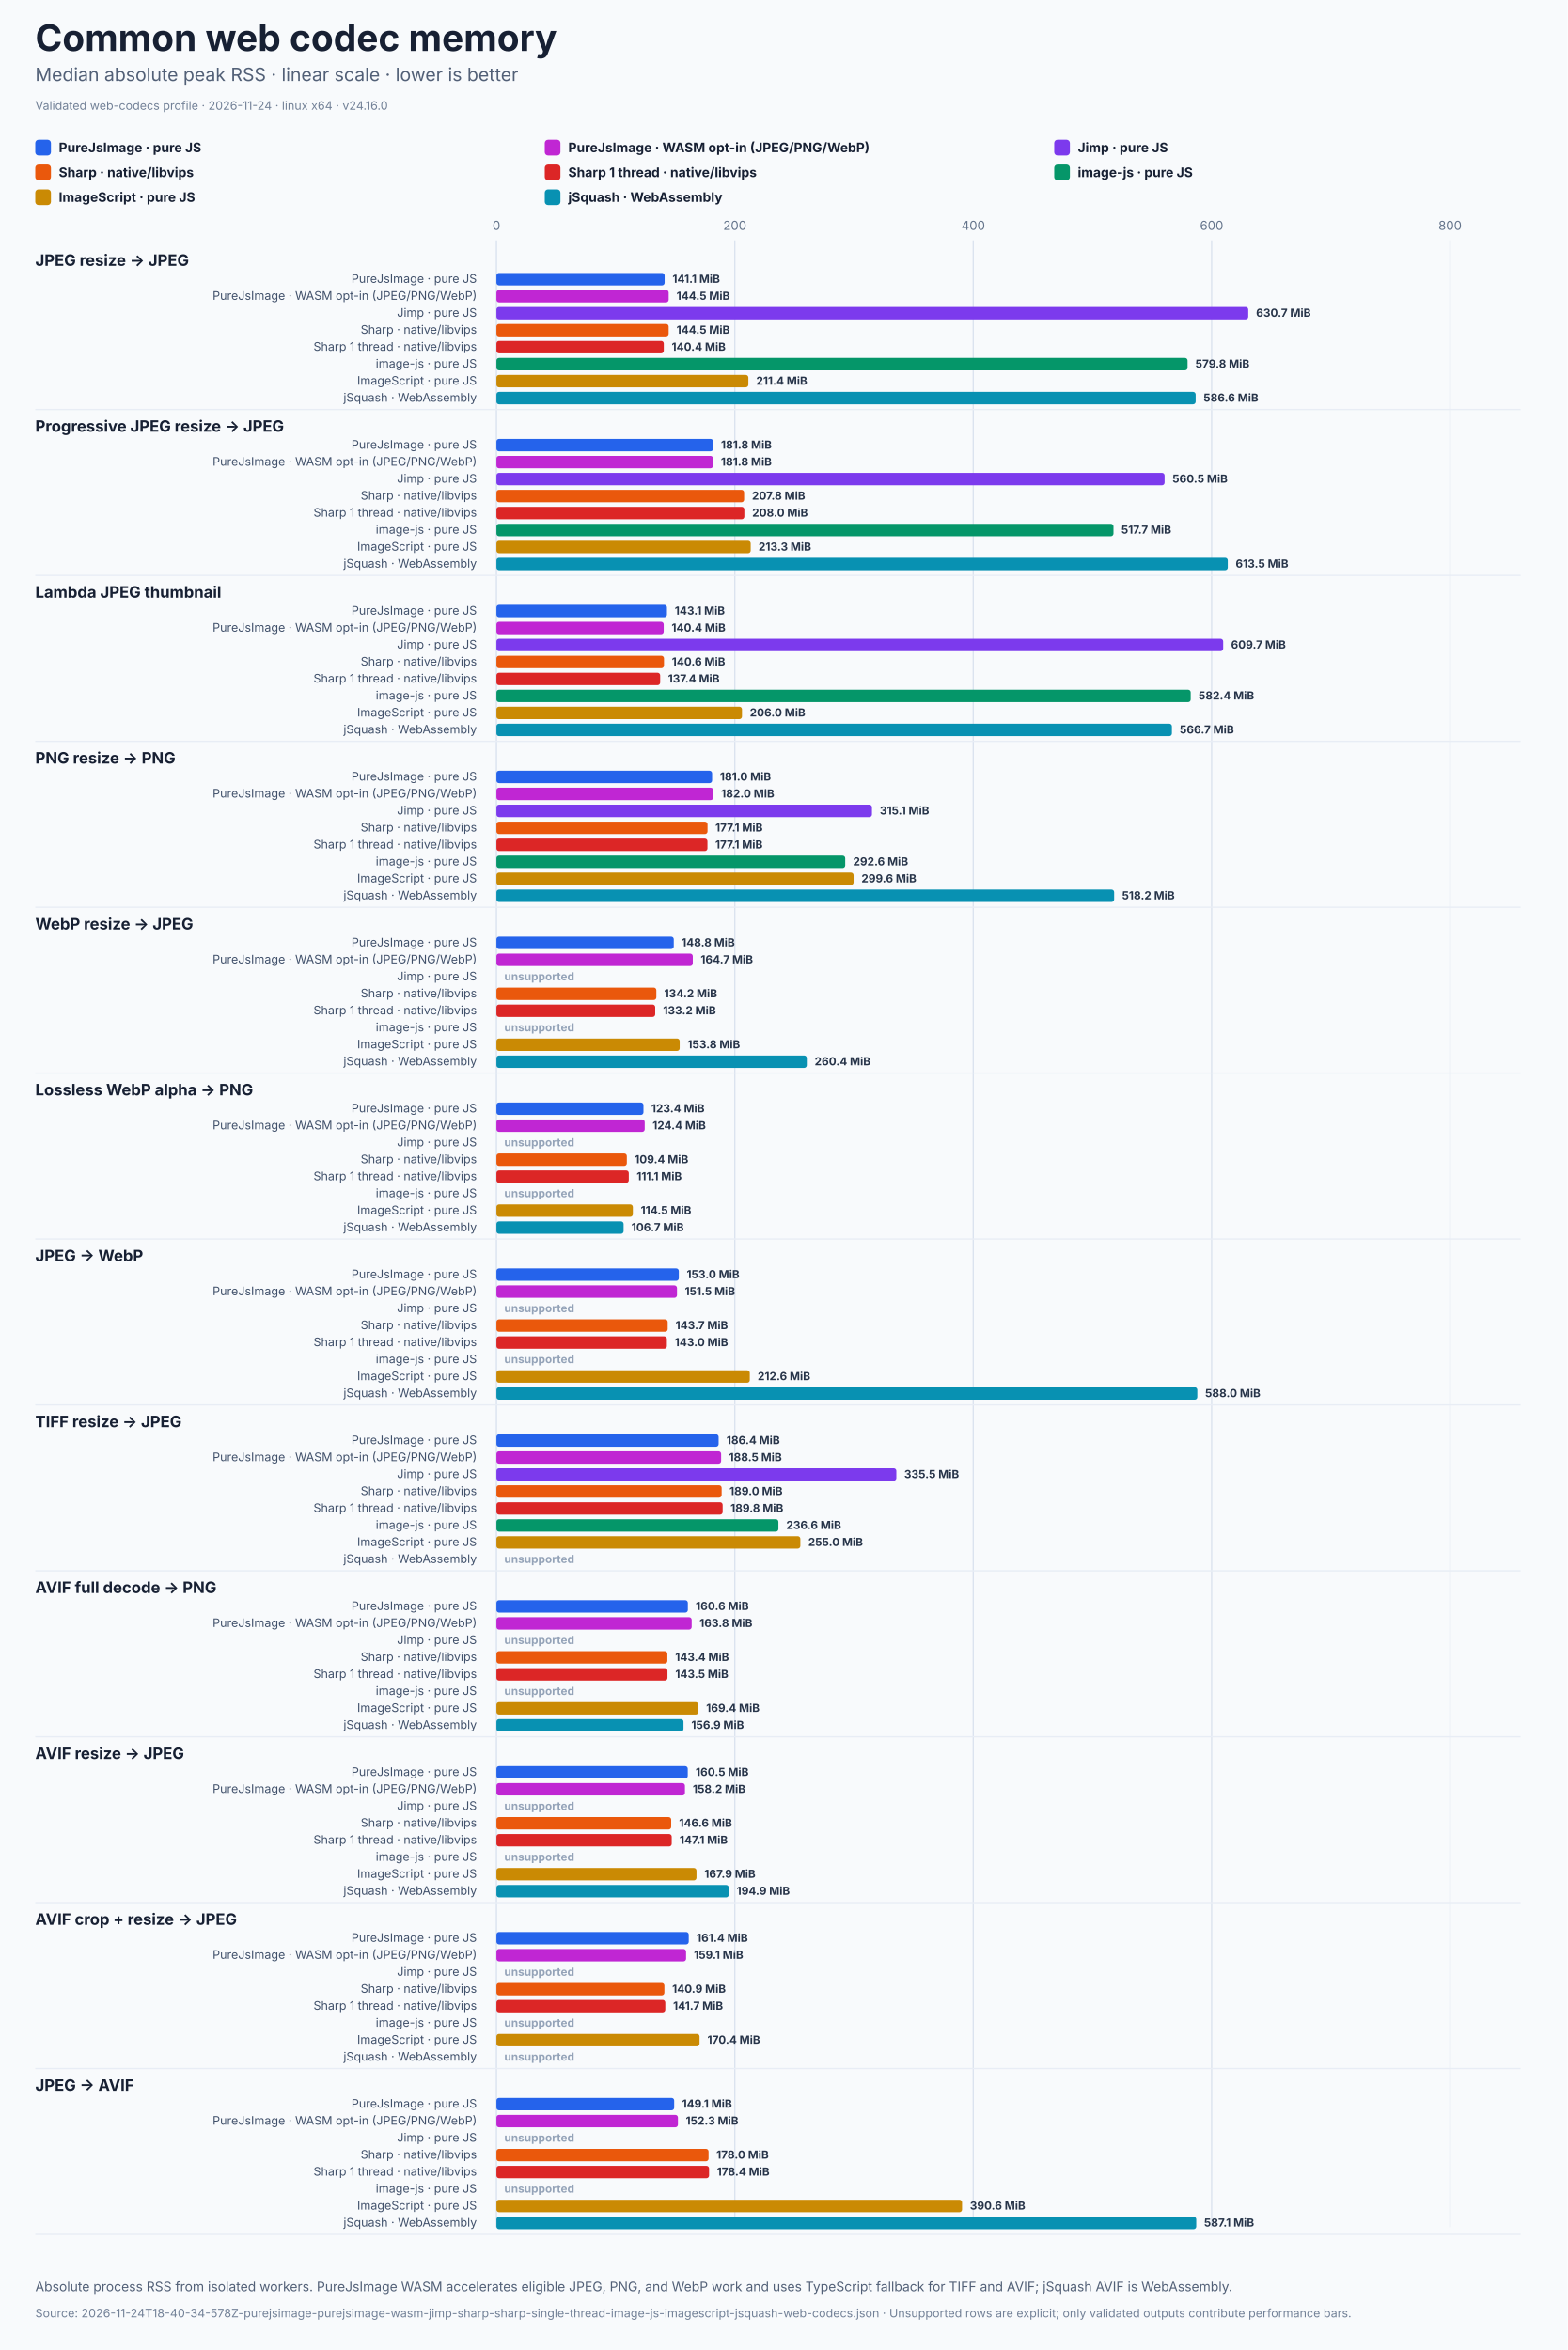
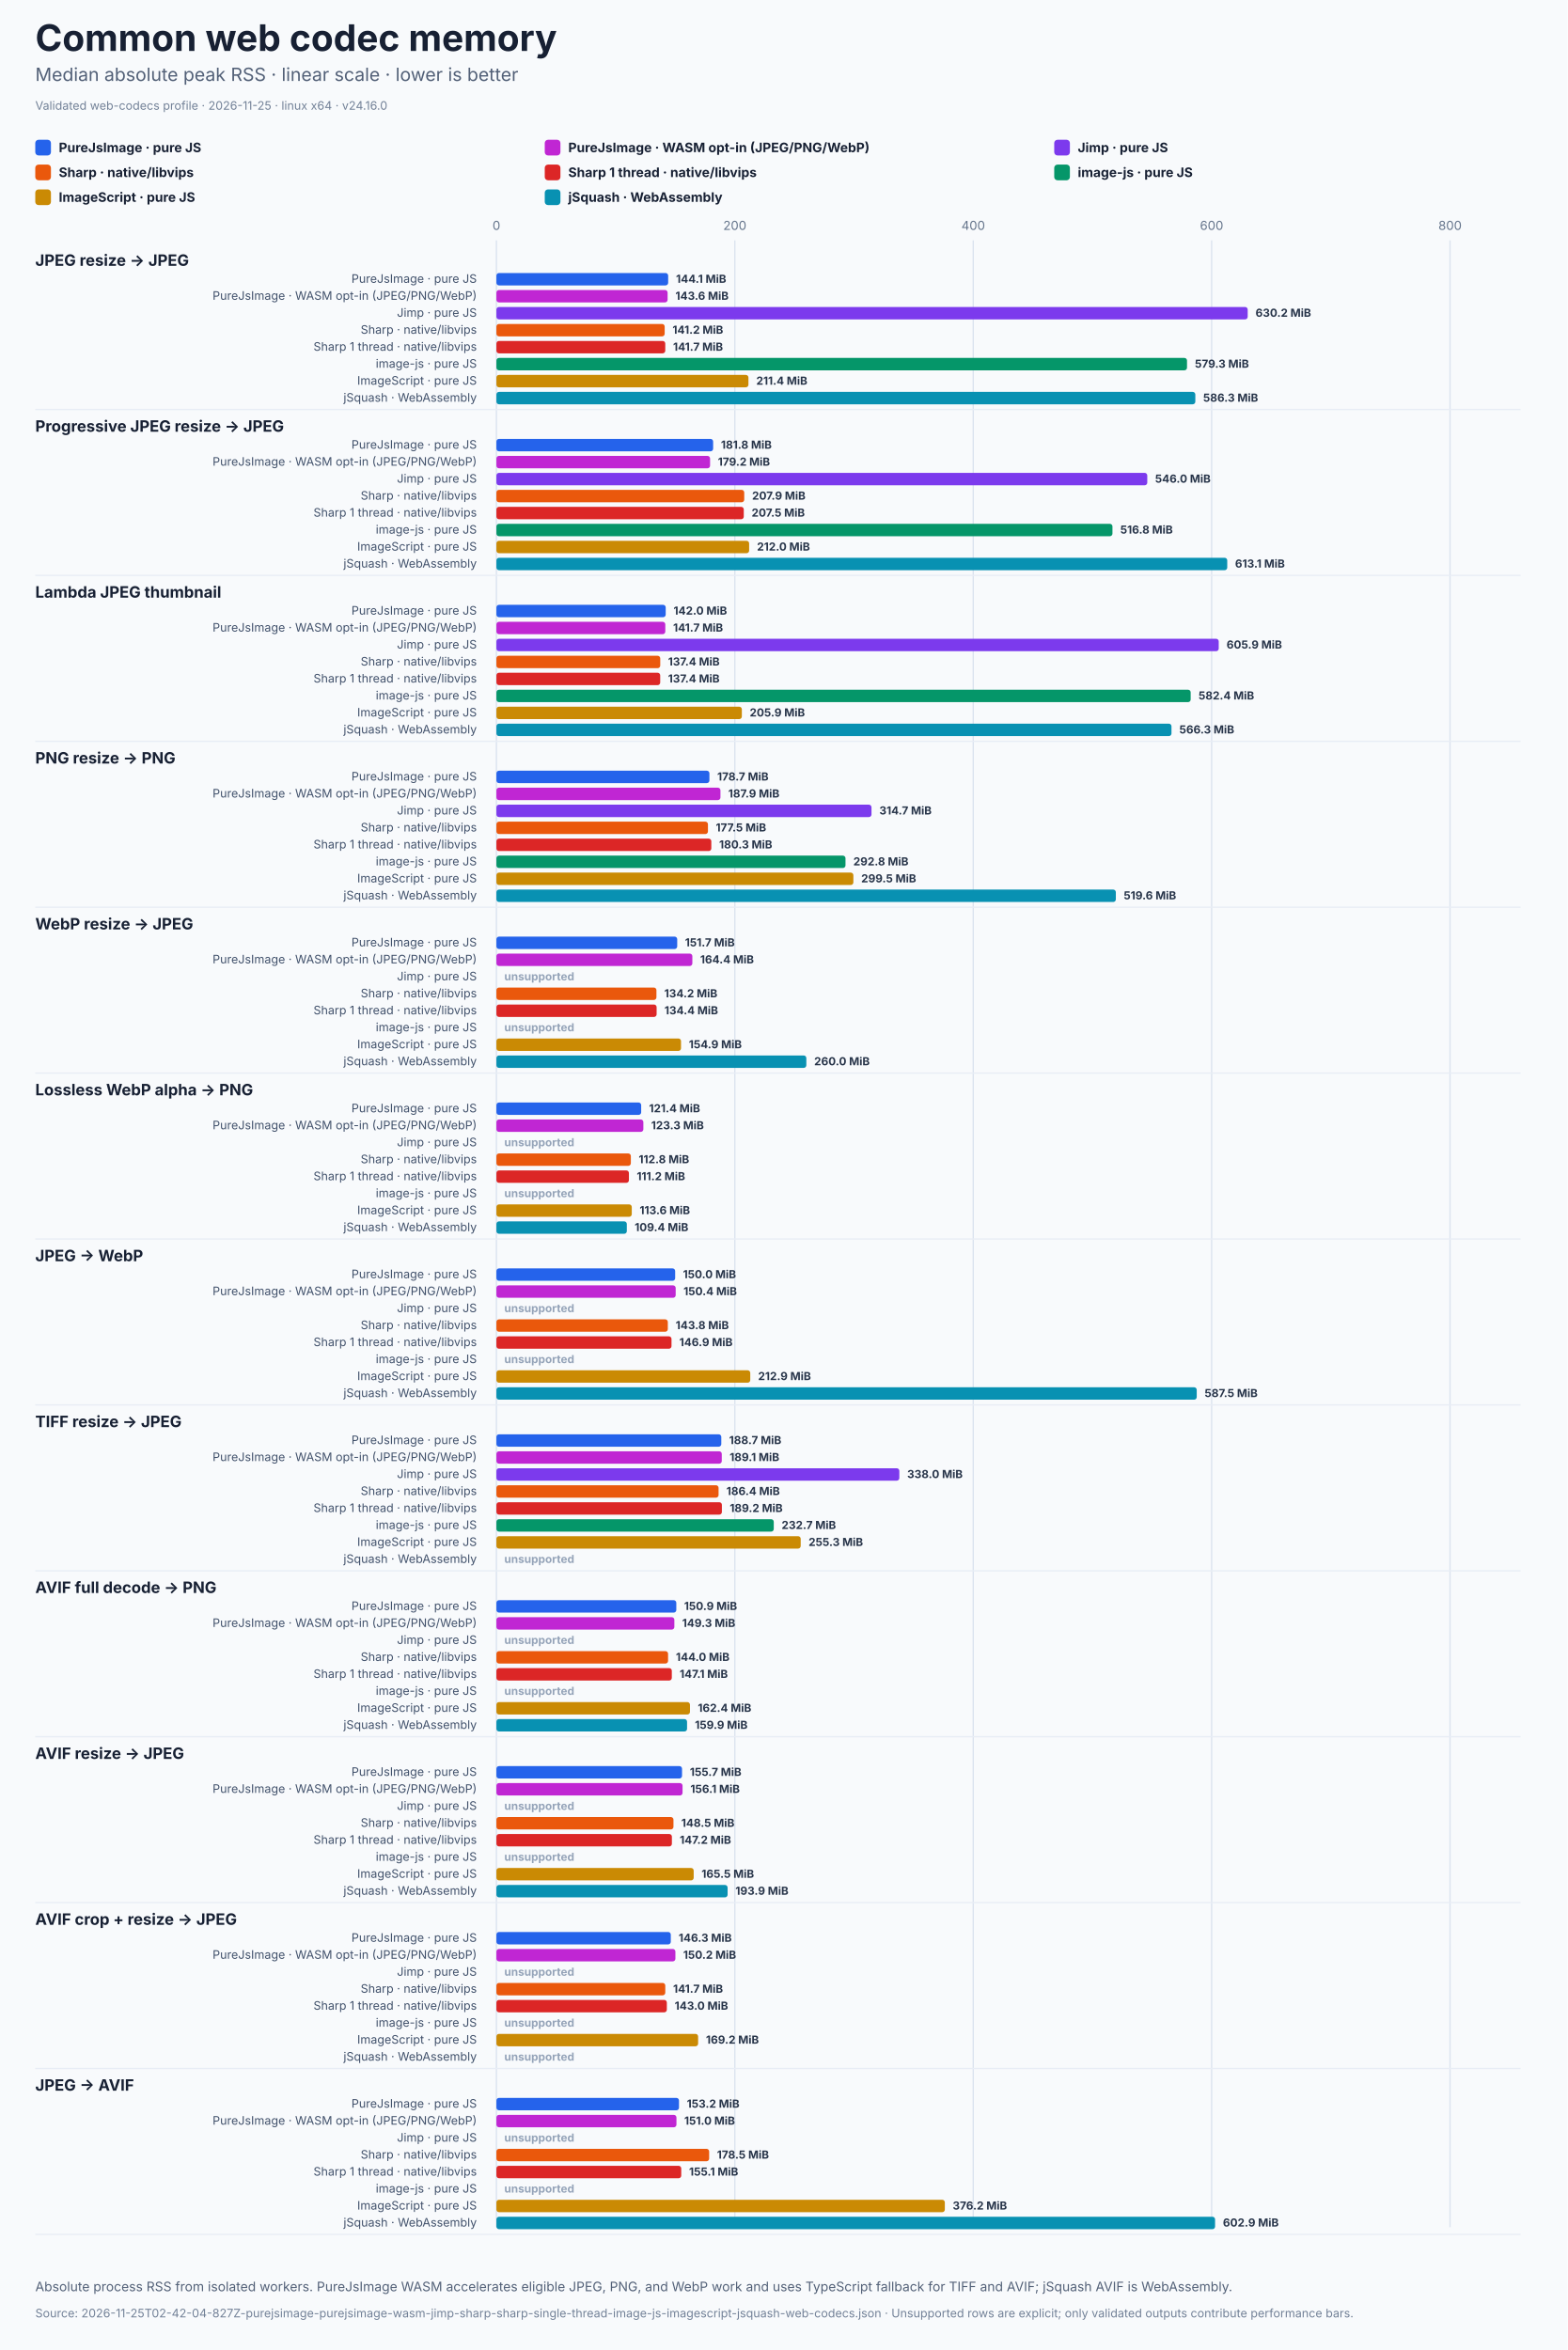
<svg xmlns="http://www.w3.org/2000/svg" width="2400" height="3598" viewBox="0 0 2400 3598" role="img" aria-labelledby="title subtitle">
  <rect width="2400" height="3598" fill="#f8fafc" />
  <style>
      text { font-family: Inter, Arial, sans-serif; fill: #172033; }
      .title { font-size: 56px; font-weight: 750; }
      .subtitle { font-size: 28px; fill: #526077; }
      .legend { font-size: 20px; font-weight: 650; }
      .tick { font-size: 19px; fill: #64748b; }
      .workflow { font-size: 24px; font-weight: 750; }
      .engine { font-size: 18px; fill: #40506a; }
      .value { font-size: 17px; font-weight: 700; fill: #273449; }
      .unsupported { font-size: 17px; font-weight: 700; fill: #94a3b8; }
      .footer { font-size: 20px; fill: #526077; }
      .source { font-size: 18px; fill: #718096; }
    </style>
  <text x="54" y="78" class="title" id="heading">Common web codec memory</text>
  <text x="54" y="124" class="subtitle" id="subtitle">Median absolute peak RSS · linear scale · lower is better</text>
-   <text x="54" y="168" class="source">Validated web-codecs profile · 2026-11-24 · linux x64 · v24.16.0</text>
+   <text x="54" y="168" class="source">Validated web-codecs profile · 2026-11-25 · linux x64 · v24.16.0</text>
  <rect x="54" y="214" width="24" height="24" rx="5" fill="#2563eb" />
  <text x="90" y="233" class="legend">PureJsImage · pure JS</text>
  <rect x="834" y="214" width="24" height="24" rx="5" fill="#c026d3" />
  <text x="870" y="233" class="legend">PureJsImage · WASM opt-in (JPEG/PNG/WebP)</text>
  <rect x="1614" y="214" width="24" height="24" rx="5" fill="#7c3aed" />
  <text x="1650" y="233" class="legend">Jimp · pure JS</text>
  <rect x="54" y="252" width="24" height="24" rx="5" fill="#ea580c" />
  <text x="90" y="271" class="legend">Sharp · native/libvips</text>
  <rect x="834" y="252" width="24" height="24" rx="5" fill="#dc2626" />
  <text x="870" y="271" class="legend">Sharp 1 thread · native/libvips</text>
  <rect x="1614" y="252" width="24" height="24" rx="5" fill="#059669" />
  <text x="1650" y="271" class="legend">image-js · pure JS</text>
  <rect x="54" y="290" width="24" height="24" rx="5" fill="#ca8a04" />
  <text x="90" y="309" class="legend">ImageScript · pure JS</text>
  <rect x="834" y="290" width="24" height="24" rx="5" fill="#0891b2" />
  <text x="870" y="309" class="legend">jSquash · WebAssembly</text>
  <line x1="760" y1="368" x2="760" y2="3410" stroke="#dbe3ef" stroke-width="2" />
  <text x="760" y="352" text-anchor="middle" class="tick">0</text>
  <line x1="1125" y1="368" x2="1125" y2="3410" stroke="#dbe3ef" stroke-width="2" />
  <text x="1125" y="352" text-anchor="middle" class="tick">200</text>
  <line x1="1490" y1="368" x2="1490" y2="3410" stroke="#dbe3ef" stroke-width="2" />
  <text x="1490" y="352" text-anchor="middle" class="tick">400</text>
  <line x1="1855" y1="368" x2="1855" y2="3410" stroke="#dbe3ef" stroke-width="2" />
  <text x="1855" y="352" text-anchor="middle" class="tick">600</text>
  <line x1="2220" y1="368" x2="2220" y2="3410" stroke="#dbe3ef" stroke-width="2" />
  <text x="2220" y="352" text-anchor="middle" class="tick">800</text>
  <text x="54" y="407" class="workflow">JPEG resize → JPEG</text>
  <line x1="54" y1="627" x2="2328" y2="627" stroke="#e8edf5" stroke-width="2" />
  <text x="730" y="433" text-anchor="end" class="engine">PureJsImage · pure JS</text>
-   <rect x="760" y="418" width="257.56" height="19" rx="4" fill="#2563eb" />
-   <text x="1029.56" y="433" class="value">141.1 MiB</text>
+   <rect x="760" y="418" width="262.957" height="19" rx="4" fill="#2563eb" />
+   <text x="1034.957" y="433" class="value">144.1 MiB</text>
  <text x="730" y="459" text-anchor="end" class="engine">PureJsImage · WASM opt-in (JPEG/PNG/WebP)</text>
-   <rect x="760" y="444" width="263.734" height="19" rx="4" fill="#c026d3" />
-   <text x="1035.734" y="459" class="value">144.5 MiB</text>
+   <rect x="760" y="444" width="262.094" height="19" rx="4" fill="#c026d3" />
+   <text x="1034.094" y="459" class="value">143.6 MiB</text>
  <text x="730" y="485" text-anchor="end" class="engine">Jimp · pure JS</text>
-   <rect x="760" y="470" width="1151.055" height="19" rx="4" fill="#7c3aed" />
-   <text x="1923.055" y="485" class="value">630.7 MiB</text>
+   <rect x="760" y="470" width="1150.199" height="19" rx="4" fill="#7c3aed" />
+   <text x="1922.199" y="485" class="value">630.2 MiB</text>
  <text x="730" y="511" text-anchor="end" class="engine">Sharp · native/libvips</text>
-   <rect x="760" y="496" width="263.713" height="19" rx="4" fill="#ea580c" />
-   <text x="1035.713" y="511" class="value">144.5 MiB</text>
+   <rect x="760" y="496" width="257.617" height="19" rx="4" fill="#ea580c" />
+   <text x="1029.617" y="511" class="value">141.2 MiB</text>
  <text x="730" y="537" text-anchor="end" class="engine">Sharp 1 thread · native/libvips</text>
-   <rect x="760" y="522" width="256.284" height="19" rx="4" fill="#dc2626" />
-   <text x="1028.284" y="537" class="value">140.4 MiB</text>
+   <rect x="760" y="522" width="258.516" height="19" rx="4" fill="#dc2626" />
+   <text x="1030.516" y="537" class="value">141.7 MiB</text>
  <text x="730" y="563" text-anchor="end" class="engine">image-js · pure JS</text>
-   <rect x="760" y="548" width="1058.129" height="19" rx="4" fill="#059669" />
-   <text x="1830.129" y="563" class="value">579.8 MiB</text>
+   <rect x="760" y="548" width="1057.302" height="19" rx="4" fill="#059669" />
+   <text x="1829.302" y="563" class="value">579.3 MiB</text>
  <text x="730" y="589" text-anchor="end" class="engine">ImageScript · pure JS</text>
-   <rect x="760" y="574" width="385.731" height="19" rx="4" fill="#ca8a04" />
-   <text x="1157.731" y="589" class="value">211.4 MiB</text>
+   <rect x="760" y="574" width="385.845" height="19" rx="4" fill="#ca8a04" />
+   <text x="1157.845" y="589" class="value">211.4 MiB</text>
  <text x="730" y="615" text-anchor="end" class="engine">jSquash · WebAssembly</text>
-   <rect x="760" y="600" width="1070.548" height="19" rx="4" fill="#0891b2" />
-   <text x="1842.548" y="615" class="value">586.6 MiB</text>
+   <rect x="760" y="600" width="1070.035" height="19" rx="4" fill="#0891b2" />
+   <text x="1842.035" y="615" class="value">586.3 MiB</text>
  <text x="54" y="661" class="workflow">Progressive JPEG resize → JPEG</text>
  <line x1="54" y1="881" x2="2328" y2="881" stroke="#e8edf5" stroke-width="2" />
  <text x="730" y="687" text-anchor="end" class="engine">PureJsImage · pure JS</text>
-   <rect x="760" y="672" width="331.858" height="19" rx="4" fill="#2563eb" />
-   <text x="1103.858" y="687" class="value">181.8 MiB</text>
+   <rect x="760" y="672" width="331.808" height="19" rx="4" fill="#2563eb" />
+   <text x="1103.808" y="687" class="value">181.8 MiB</text>
  <text x="730" y="713" text-anchor="end" class="engine">PureJsImage · WASM opt-in (JPEG/PNG/WebP)</text>
-   <rect x="760" y="698" width="331.751" height="19" rx="4" fill="#c026d3" />
-   <text x="1103.751" y="713" class="value">181.8 MiB</text>
+   <rect x="760" y="698" width="327.124" height="19" rx="4" fill="#c026d3" />
+   <text x="1099.124" y="713" class="value">179.2 MiB</text>
  <text x="730" y="739" text-anchor="end" class="engine">Jimp · pure JS</text>
-   <rect x="760" y="724" width="1022.984" height="19" rx="4" fill="#7c3aed" />
-   <text x="1794.984" y="739" class="value">560.5 MiB</text>
+   <rect x="760" y="724" width="996.464" height="19" rx="4" fill="#7c3aed" />
+   <text x="1768.464" y="739" class="value">546.0 MiB</text>
  <text x="730" y="765" text-anchor="end" class="engine">Sharp · native/libvips</text>
-   <rect x="760" y="750" width="379.258" height="19" rx="4" fill="#ea580c" />
-   <text x="1151.258" y="765" class="value">207.8 MiB</text>
+   <rect x="760" y="750" width="379.408" height="19" rx="4" fill="#ea580c" />
+   <text x="1151.408" y="765" class="value">207.9 MiB</text>
  <text x="730" y="791" text-anchor="end" class="engine">Sharp 1 thread · native/libvips</text>
-   <rect x="760" y="776" width="379.6" height="19" rx="4" fill="#dc2626" />
-   <text x="1151.6" y="791" class="value">208.0 MiB</text>
+   <rect x="760" y="776" width="378.723" height="19" rx="4" fill="#dc2626" />
+   <text x="1150.723" y="791" class="value">207.5 MiB</text>
  <text x="730" y="817" text-anchor="end" class="engine">image-js · pure JS</text>
-   <rect x="760" y="802" width="944.73" height="19" rx="4" fill="#059669" />
-   <text x="1716.73" y="817" class="value">517.7 MiB</text>
+   <rect x="760" y="802" width="943.154" height="19" rx="4" fill="#059669" />
+   <text x="1715.154" y="817" class="value">516.8 MiB</text>
  <text x="730" y="843" text-anchor="end" class="engine">ImageScript · pure JS</text>
-   <rect x="760" y="828" width="389.31" height="19" rx="4" fill="#ca8a04" />
-   <text x="1161.31" y="843" class="value">213.3 MiB</text>
+   <rect x="760" y="828" width="386.936" height="19" rx="4" fill="#ca8a04" />
+   <text x="1158.936" y="843" class="value">212.0 MiB</text>
  <text x="730" y="869" text-anchor="end" class="engine">jSquash · WebAssembly</text>
-   <rect x="760" y="854" width="1119.702" height="19" rx="4" fill="#0891b2" />
-   <text x="1891.702" y="869" class="value">613.5 MiB</text>
+   <rect x="760" y="854" width="1118.896" height="19" rx="4" fill="#0891b2" />
+   <text x="1890.896" y="869" class="value">613.1 MiB</text>
  <text x="54" y="915" class="workflow">Lambda JPEG thumbnail</text>
  <line x1="54" y1="1135" x2="2328" y2="1135" stroke="#e8edf5" stroke-width="2" />
  <text x="730" y="941" text-anchor="end" class="engine">PureJsImage · pure JS</text>
-   <rect x="760" y="926" width="261.089" height="19" rx="4" fill="#2563eb" />
-   <text x="1033.089" y="941" class="value">143.1 MiB</text>
+   <rect x="760" y="926" width="259.193" height="19" rx="4" fill="#2563eb" />
+   <text x="1031.193" y="941" class="value">142.0 MiB</text>
  <text x="730" y="967" text-anchor="end" class="engine">PureJsImage · WASM opt-in (JPEG/PNG/WebP)</text>
-   <rect x="760" y="952" width="256.149" height="19" rx="4" fill="#c026d3" />
-   <text x="1028.149" y="967" class="value">140.4 MiB</text>
+   <rect x="760" y="952" width="258.573" height="19" rx="4" fill="#c026d3" />
+   <text x="1030.573" y="967" class="value">141.7 MiB</text>
  <text x="730" y="993" text-anchor="end" class="engine">Jimp · pure JS</text>
-   <rect x="760" y="978" width="1112.68" height="19" rx="4" fill="#7c3aed" />
-   <text x="1884.68" y="993" class="value">609.7 MiB</text>
+   <rect x="760" y="978" width="1105.857" height="19" rx="4" fill="#7c3aed" />
+   <text x="1877.857" y="993" class="value">605.9 MiB</text>
  <text x="730" y="1019" text-anchor="end" class="engine">Sharp · native/libvips</text>
-   <rect x="760" y="1004" width="256.584" height="19" rx="4" fill="#ea580c" />
-   <text x="1028.584" y="1019" class="value">140.6 MiB</text>
+   <rect x="760" y="1004" width="250.831" height="19" rx="4" fill="#ea580c" />
+   <text x="1022.831" y="1019" class="value">137.4 MiB</text>
  <text x="730" y="1045" text-anchor="end" class="engine">Sharp 1 thread · native/libvips</text>
-   <rect x="760" y="1030" width="250.724" height="19" rx="4" fill="#dc2626" />
-   <text x="1022.724" y="1045" class="value">137.4 MiB</text>
+   <rect x="760" y="1030" width="250.774" height="19" rx="4" fill="#dc2626" />
+   <text x="1022.774" y="1045" class="value">137.4 MiB</text>
  <text x="730" y="1071" text-anchor="end" class="engine">image-js · pure JS</text>
-   <rect x="760" y="1056" width="1062.934" height="19" rx="4" fill="#059669" />
-   <text x="1834.934" y="1071" class="value">582.4 MiB</text>
+   <rect x="760" y="1056" width="1062.906" height="19" rx="4" fill="#059669" />
+   <text x="1834.906" y="1071" class="value">582.4 MiB</text>
  <text x="730" y="1097" text-anchor="end" class="engine">ImageScript · pure JS</text>
-   <rect x="760" y="1082" width="375.979" height="19" rx="4" fill="#ca8a04" />
-   <text x="1147.979" y="1097" class="value">206.0 MiB</text>
+   <rect x="760" y="1082" width="375.758" height="19" rx="4" fill="#ca8a04" />
+   <text x="1147.758" y="1097" class="value">205.9 MiB</text>
  <text x="730" y="1123" text-anchor="end" class="engine">jSquash · WebAssembly</text>
-   <rect x="760" y="1108" width="1034.169" height="19" rx="4" fill="#0891b2" />
-   <text x="1806.169" y="1123" class="value">566.7 MiB</text>
+   <rect x="760" y="1108" width="1033.527" height="19" rx="4" fill="#0891b2" />
+   <text x="1805.527" y="1123" class="value">566.3 MiB</text>
  <text x="54" y="1169" class="workflow">PNG resize → PNG</text>
  <line x1="54" y1="1389" x2="2328" y2="1389" stroke="#e8edf5" stroke-width="2" />
  <text x="730" y="1195" text-anchor="end" class="engine">PureJsImage · pure JS</text>
-   <rect x="760" y="1180" width="330.268" height="19" rx="4" fill="#2563eb" />
-   <text x="1102.268" y="1195" class="value">181.0 MiB</text>
+   <rect x="760" y="1180" width="326.119" height="19" rx="4" fill="#2563eb" />
+   <text x="1098.119" y="1195" class="value">178.7 MiB</text>
  <text x="730" y="1221" text-anchor="end" class="engine">PureJsImage · WASM opt-in (JPEG/PNG/WebP)</text>
-   <rect x="760" y="1206" width="332.093" height="19" rx="4" fill="#c026d3" />
-   <text x="1104.093" y="1221" class="value">182.0 MiB</text>
+   <rect x="760" y="1206" width="342.993" height="19" rx="4" fill="#c026d3" />
+   <text x="1114.993" y="1221" class="value">187.9 MiB</text>
  <text x="730" y="1247" text-anchor="end" class="engine">Jimp · pure JS</text>
-   <rect x="760" y="1232" width="574.968" height="19" rx="4" fill="#7c3aed" />
-   <text x="1346.968" y="1247" class="value">315.1 MiB</text>
+   <rect x="760" y="1232" width="574.241" height="19" rx="4" fill="#7c3aed" />
+   <text x="1346.241" y="1247" class="value">314.7 MiB</text>
  <text x="730" y="1273" text-anchor="end" class="engine">Sharp · native/libvips</text>
-   <rect x="760" y="1258" width="323.232" height="19" rx="4" fill="#ea580c" />
-   <text x="1095.232" y="1273" class="value">177.1 MiB</text>
+   <rect x="760" y="1258" width="323.873" height="19" rx="4" fill="#ea580c" />
+   <text x="1095.873" y="1273" class="value">177.5 MiB</text>
  <text x="730" y="1299" text-anchor="end" class="engine">Sharp 1 thread · native/libvips</text>
-   <rect x="760" y="1284" width="323.118" height="19" rx="4" fill="#dc2626" />
-   <text x="1095.118" y="1299" class="value">177.1 MiB</text>
+   <rect x="760" y="1284" width="329.02" height="19" rx="4" fill="#dc2626" />
+   <text x="1101.02" y="1299" class="value">180.3 MiB</text>
  <text x="730" y="1325" text-anchor="end" class="engine">image-js · pure JS</text>
-   <rect x="760" y="1310" width="534.033" height="19" rx="4" fill="#059669" />
-   <text x="1306.033" y="1325" class="value">292.6 MiB</text>
+   <rect x="760" y="1310" width="534.44" height="19" rx="4" fill="#059669" />
+   <text x="1306.44" y="1325" class="value">292.8 MiB</text>
  <text x="730" y="1351" text-anchor="end" class="engine">ImageScript · pure JS</text>
-   <rect x="760" y="1336" width="546.83" height="19" rx="4" fill="#ca8a04" />
-   <text x="1318.83" y="1351" class="value">299.6 MiB</text>
+   <rect x="760" y="1336" width="546.509" height="19" rx="4" fill="#ca8a04" />
+   <text x="1318.509" y="1351" class="value">299.5 MiB</text>
  <text x="730" y="1377" text-anchor="end" class="engine">jSquash · WebAssembly</text>
-   <rect x="760" y="1362" width="945.749" height="19" rx="4" fill="#0891b2" />
-   <text x="1717.749" y="1377" class="value">518.2 MiB</text>
+   <rect x="760" y="1362" width="948.344" height="19" rx="4" fill="#0891b2" />
+   <text x="1720.344" y="1377" class="value">519.6 MiB</text>
  <text x="54" y="1423" class="workflow">WebP resize → JPEG</text>
  <line x1="54" y1="1643" x2="2328" y2="1643" stroke="#e8edf5" stroke-width="2" />
  <text x="730" y="1449" text-anchor="end" class="engine">PureJsImage · pure JS</text>
-   <rect x="760" y="1434" width="271.54" height="19" rx="4" fill="#2563eb" />
-   <text x="1043.54" y="1449" class="value">148.8 MiB</text>
+   <rect x="760" y="1434" width="276.808" height="19" rx="4" fill="#2563eb" />
+   <text x="1048.808" y="1449" class="value">151.7 MiB</text>
  <text x="730" y="1475" text-anchor="end" class="engine">PureJsImage · WASM opt-in (JPEG/PNG/WebP)</text>
-   <rect x="760" y="1460" width="300.654" height="19" rx="4" fill="#c026d3" />
-   <text x="1072.654" y="1475" class="value">164.7 MiB</text>
+   <rect x="760" y="1460" width="299.992" height="19" rx="4" fill="#c026d3" />
+   <text x="1071.992" y="1475" class="value">164.4 MiB</text>
  <text x="730" y="1501" text-anchor="end" class="engine">Jimp · pure JS</text>
  <text x="772" y="1501" class="unsupported">unsupported</text>
  <text x="730" y="1527" text-anchor="end" class="engine">Sharp · native/libvips</text>
-   <rect x="760" y="1512" width="244.842" height="19" rx="4" fill="#ea580c" />
-   <text x="1016.842" y="1527" class="value">134.2 MiB</text>
+   <rect x="760" y="1512" width="244.999" height="19" rx="4" fill="#ea580c" />
+   <text x="1016.999" y="1527" class="value">134.2 MiB</text>
  <text x="730" y="1553" text-anchor="end" class="engine">Sharp 1 thread · native/libvips</text>
-   <rect x="760" y="1538" width="243.117" height="19" rx="4" fill="#dc2626" />
-   <text x="1015.117" y="1553" class="value">133.2 MiB</text>
+   <rect x="760" y="1538" width="245.277" height="19" rx="4" fill="#dc2626" />
+   <text x="1017.277" y="1553" class="value">134.4 MiB</text>
  <text x="730" y="1579" text-anchor="end" class="engine">image-js · pure JS</text>
  <text x="772" y="1579" class="unsupported">unsupported</text>
  <text x="730" y="1605" text-anchor="end" class="engine">ImageScript · pure JS</text>
-   <rect x="760" y="1590" width="280.601" height="19" rx="4" fill="#ca8a04" />
-   <text x="1052.601" y="1605" class="value">153.8 MiB</text>
+   <rect x="760" y="1590" width="282.633" height="19" rx="4" fill="#ca8a04" />
+   <text x="1054.633" y="1605" class="value">154.9 MiB</text>
  <text x="730" y="1631" text-anchor="end" class="engine">jSquash · WebAssembly</text>
-   <rect x="760" y="1616" width="475.22" height="19" rx="4" fill="#0891b2" />
-   <text x="1247.22" y="1631" class="value">260.4 MiB</text>
+   <rect x="760" y="1616" width="474.486" height="19" rx="4" fill="#0891b2" />
+   <text x="1246.486" y="1631" class="value">260.0 MiB</text>
  <text x="54" y="1677" class="workflow">Lossless WebP alpha → PNG</text>
  <line x1="54" y1="1897" x2="2328" y2="1897" stroke="#e8edf5" stroke-width="2" />
  <text x="730" y="1703" text-anchor="end" class="engine">PureJsImage · pure JS</text>
-   <rect x="760" y="1688" width="225.145" height="19" rx="4" fill="#2563eb" />
-   <text x="997.145" y="1703" class="value">123.4 MiB</text>
+   <rect x="760" y="1688" width="221.638" height="19" rx="4" fill="#2563eb" />
+   <text x="993.638" y="1703" class="value">121.4 MiB</text>
  <text x="730" y="1729" text-anchor="end" class="engine">PureJsImage · WASM opt-in (JPEG/PNG/WebP)</text>
-   <rect x="760" y="1714" width="227.049" height="19" rx="4" fill="#c026d3" />
-   <text x="999.049" y="1729" class="value">124.4 MiB</text>
+   <rect x="760" y="1714" width="224.967" height="19" rx="4" fill="#c026d3" />
+   <text x="996.967" y="1729" class="value">123.3 MiB</text>
  <text x="730" y="1755" text-anchor="end" class="engine">Jimp · pure JS</text>
  <text x="772" y="1755" class="unsupported">unsupported</text>
  <text x="730" y="1781" text-anchor="end" class="engine">Sharp · native/libvips</text>
-   <rect x="760" y="1766" width="199.674" height="19" rx="4" fill="#ea580c" />
-   <text x="971.674" y="1781" class="value">109.4 MiB</text>
+   <rect x="760" y="1766" width="205.819" height="19" rx="4" fill="#ea580c" />
+   <text x="977.819" y="1781" class="value">112.8 MiB</text>
  <text x="730" y="1807" text-anchor="end" class="engine">Sharp 1 thread · native/libvips</text>
-   <rect x="760" y="1792" width="202.668" height="19" rx="4" fill="#dc2626" />
-   <text x="974.668" y="1807" class="value">111.1 MiB</text>
+   <rect x="760" y="1792" width="202.874" height="19" rx="4" fill="#dc2626" />
+   <text x="974.874" y="1807" class="value">111.2 MiB</text>
  <text x="730" y="1833" text-anchor="end" class="engine">image-js · pure JS</text>
  <text x="772" y="1833" class="unsupported">unsupported</text>
  <text x="730" y="1859" text-anchor="end" class="engine">ImageScript · pure JS</text>
-   <rect x="760" y="1844" width="208.913" height="19" rx="4" fill="#ca8a04" />
-   <text x="980.913" y="1859" class="value">114.5 MiB</text>
+   <rect x="760" y="1844" width="207.244" height="19" rx="4" fill="#ca8a04" />
+   <text x="979.244" y="1859" class="value">113.6 MiB</text>
  <text x="730" y="1885" text-anchor="end" class="engine">jSquash · WebAssembly</text>
-   <rect x="760" y="1870" width="194.712" height="19" rx="4" fill="#0891b2" />
-   <text x="966.712" y="1885" class="value">106.7 MiB</text>
+   <rect x="760" y="1870" width="199.666" height="19" rx="4" fill="#0891b2" />
+   <text x="971.666" y="1885" class="value">109.4 MiB</text>
  <text x="54" y="1931" class="workflow">JPEG → WebP</text>
  <line x1="54" y1="2151" x2="2328" y2="2151" stroke="#e8edf5" stroke-width="2" />
  <text x="730" y="1957" text-anchor="end" class="engine">PureJsImage · pure JS</text>
-   <rect x="760" y="1942" width="279.268" height="19" rx="4" fill="#2563eb" />
-   <text x="1051.268" y="1957" class="value">153.0 MiB</text>
+   <rect x="760" y="1942" width="273.664" height="19" rx="4" fill="#2563eb" />
+   <text x="1045.664" y="1957" class="value">150.0 MiB</text>
  <text x="730" y="1983" text-anchor="end" class="engine">PureJsImage · WASM opt-in (JPEG/PNG/WebP)</text>
-   <rect x="760" y="1968" width="276.48" height="19" rx="4" fill="#c026d3" />
-   <text x="1048.48" y="1983" class="value">151.5 MiB</text>
+   <rect x="760" y="1968" width="274.47" height="19" rx="4" fill="#c026d3" />
+   <text x="1046.47" y="1983" class="value">150.4 MiB</text>
  <text x="730" y="2009" text-anchor="end" class="engine">Jimp · pure JS</text>
  <text x="772" y="2009" class="unsupported">unsupported</text>
  <text x="730" y="2035" text-anchor="end" class="engine">Sharp · native/libvips</text>
-   <rect x="760" y="2020" width="262.237" height="19" rx="4" fill="#ea580c" />
-   <text x="1034.237" y="2035" class="value">143.7 MiB</text>
+   <rect x="760" y="2020" width="262.429" height="19" rx="4" fill="#ea580c" />
+   <text x="1034.429" y="2035" class="value">143.8 MiB</text>
  <text x="730" y="2061" text-anchor="end" class="engine">Sharp 1 thread · native/libvips</text>
-   <rect x="760" y="2046" width="260.982" height="19" rx="4" fill="#dc2626" />
-   <text x="1032.982" y="2061" class="value">143.0 MiB</text>
+   <rect x="760" y="2046" width="268.075" height="19" rx="4" fill="#dc2626" />
+   <text x="1040.075" y="2061" class="value">146.9 MiB</text>
  <text x="730" y="2087" text-anchor="end" class="engine">image-js · pure JS</text>
  <text x="772" y="2087" class="unsupported">unsupported</text>
  <text x="730" y="2113" text-anchor="end" class="engine">ImageScript · pure JS</text>
-   <rect x="760" y="2098" width="387.934" height="19" rx="4" fill="#ca8a04" />
-   <text x="1159.934" y="2113" class="value">212.6 MiB</text>
+   <rect x="760" y="2098" width="388.632" height="19" rx="4" fill="#ca8a04" />
+   <text x="1160.632" y="2113" class="value">212.9 MiB</text>
  <text x="730" y="2139" text-anchor="end" class="engine">jSquash · WebAssembly</text>
-   <rect x="760" y="2124" width="1073.079" height="19" rx="4" fill="#0891b2" />
-   <text x="1845.079" y="2139" class="value">588.0 MiB</text>
+   <rect x="760" y="2124" width="1072.188" height="19" rx="4" fill="#0891b2" />
+   <text x="1844.188" y="2139" class="value">587.5 MiB</text>
  <text x="54" y="2185" class="workflow">TIFF resize → JPEG</text>
  <line x1="54" y1="2405" x2="2328" y2="2405" stroke="#e8edf5" stroke-width="2" />
  <text x="730" y="2211" text-anchor="end" class="engine">PureJsImage · pure JS</text>
-   <rect x="760" y="2196" width="340.213" height="19" rx="4" fill="#2563eb" />
-   <text x="1112.213" y="2211" class="value">186.4 MiB</text>
+   <rect x="760" y="2196" width="344.298" height="19" rx="4" fill="#2563eb" />
+   <text x="1116.298" y="2211" class="value">188.7 MiB</text>
  <text x="730" y="2237" text-anchor="end" class="engine">PureJsImage · WASM opt-in (JPEG/PNG/WebP)</text>
-   <rect x="760" y="2222" width="344.034" height="19" rx="4" fill="#c026d3" />
-   <text x="1116.034" y="2237" class="value">188.5 MiB</text>
+   <rect x="760" y="2222" width="345.032" height="19" rx="4" fill="#c026d3" />
+   <text x="1117.032" y="2237" class="value">189.1 MiB</text>
  <text x="730" y="2263" text-anchor="end" class="engine">Jimp · pure JS</text>
-   <rect x="760" y="2248" width="612.302" height="19" rx="4" fill="#7c3aed" />
-   <text x="1384.302" y="2263" class="value">335.5 MiB</text>
+   <rect x="760" y="2248" width="616.864" height="19" rx="4" fill="#7c3aed" />
+   <text x="1388.864" y="2263" class="value">338.0 MiB</text>
  <text x="730" y="2289" text-anchor="end" class="engine">Sharp · native/libvips</text>
-   <rect x="760" y="2274" width="344.839" height="19" rx="4" fill="#ea580c" />
-   <text x="1116.839" y="2289" class="value">189.0 MiB</text>
+   <rect x="760" y="2274" width="340.127" height="19" rx="4" fill="#ea580c" />
+   <text x="1112.127" y="2289" class="value">186.4 MiB</text>
  <text x="730" y="2315" text-anchor="end" class="engine">Sharp 1 thread · native/libvips</text>
-   <rect x="760" y="2300" width="346.379" height="19" rx="4" fill="#dc2626" />
-   <text x="1118.379" y="2315" class="value">189.8 MiB</text>
+   <rect x="760" y="2300" width="345.217" height="19" rx="4" fill="#dc2626" />
+   <text x="1117.217" y="2315" class="value">189.2 MiB</text>
  <text x="730" y="2341" text-anchor="end" class="engine">image-js · pure JS</text>
-   <rect x="760" y="2326" width="431.727" height="19" rx="4" fill="#059669" />
-   <text x="1203.727" y="2341" class="value">236.6 MiB</text>
+   <rect x="760" y="2326" width="424.633" height="19" rx="4" fill="#059669" />
+   <text x="1196.633" y="2341" class="value">232.7 MiB</text>
  <text x="730" y="2367" text-anchor="end" class="engine">ImageScript · pure JS</text>
-   <rect x="760" y="2352" width="465.339" height="19" rx="4" fill="#ca8a04" />
-   <text x="1237.339" y="2367" class="value">255.0 MiB</text>
+   <rect x="760" y="2352" width="465.874" height="19" rx="4" fill="#ca8a04" />
+   <text x="1237.874" y="2367" class="value">255.3 MiB</text>
  <text x="730" y="2393" text-anchor="end" class="engine">jSquash · WebAssembly</text>
  <text x="772" y="2393" class="unsupported">unsupported</text>
  <text x="54" y="2439" class="workflow">AVIF full decode → PNG</text>
  <line x1="54" y1="2659" x2="2328" y2="2659" stroke="#e8edf5" stroke-width="2" />
  <text x="730" y="2465" text-anchor="end" class="engine">PureJsImage · pure JS</text>
-   <rect x="760" y="2450" width="293.091" height="19" rx="4" fill="#2563eb" />
-   <text x="1065.091" y="2465" class="value">160.6 MiB</text>
+   <rect x="760" y="2450" width="275.425" height="19" rx="4" fill="#2563eb" />
+   <text x="1047.425" y="2465" class="value">150.9 MiB</text>
  <text x="730" y="2491" text-anchor="end" class="engine">PureJsImage · WASM opt-in (JPEG/PNG/WebP)</text>
-   <rect x="760" y="2476" width="298.965" height="19" rx="4" fill="#c026d3" />
-   <text x="1070.965" y="2491" class="value">163.8 MiB</text>
+   <rect x="760" y="2476" width="272.424" height="19" rx="4" fill="#c026d3" />
+   <text x="1044.424" y="2491" class="value">149.3 MiB</text>
  <text x="730" y="2517" text-anchor="end" class="engine">Jimp · pure JS</text>
  <text x="772" y="2517" class="unsupported">unsupported</text>
  <text x="730" y="2543" text-anchor="end" class="engine">Sharp · native/libvips</text>
-   <rect x="760" y="2528" width="261.759" height="19" rx="4" fill="#ea580c" />
-   <text x="1033.759" y="2543" class="value">143.4 MiB</text>
+   <rect x="760" y="2528" width="262.8" height="19" rx="4" fill="#ea580c" />
+   <text x="1034.8" y="2543" class="value">144.0 MiB</text>
  <text x="730" y="2569" text-anchor="end" class="engine">Sharp 1 thread · native/libvips</text>
-   <rect x="760" y="2554" width="261.902" height="19" rx="4" fill="#dc2626" />
-   <text x="1033.902" y="2569" class="value">143.5 MiB</text>
+   <rect x="760" y="2554" width="268.539" height="19" rx="4" fill="#dc2626" />
+   <text x="1040.539" y="2569" class="value">147.1 MiB</text>
  <text x="730" y="2595" text-anchor="end" class="engine">image-js · pure JS</text>
  <text x="772" y="2595" class="unsupported">unsupported</text>
  <text x="730" y="2621" text-anchor="end" class="engine">ImageScript · pure JS</text>
-   <rect x="760" y="2606" width="309.159" height="19" rx="4" fill="#ca8a04" />
-   <text x="1081.159" y="2621" class="value">169.4 MiB</text>
+   <rect x="760" y="2606" width="296.349" height="19" rx="4" fill="#ca8a04" />
+   <text x="1068.349" y="2621" class="value">162.4 MiB</text>
  <text x="730" y="2647" text-anchor="end" class="engine">jSquash · WebAssembly</text>
-   <rect x="760" y="2632" width="286.418" height="19" rx="4" fill="#0891b2" />
-   <text x="1058.418" y="2647" class="value">156.9 MiB</text>
+   <rect x="760" y="2632" width="291.879" height="19" rx="4" fill="#0891b2" />
+   <text x="1063.879" y="2647" class="value">159.9 MiB</text>
  <text x="54" y="2693" class="workflow">AVIF resize → JPEG</text>
  <line x1="54" y1="2913" x2="2328" y2="2913" stroke="#e8edf5" stroke-width="2" />
  <text x="730" y="2719" text-anchor="end" class="engine">PureJsImage · pure JS</text>
-   <rect x="760" y="2704" width="292.962" height="19" rx="4" fill="#2563eb" />
-   <text x="1064.962" y="2719" class="value">160.5 MiB</text>
+   <rect x="760" y="2704" width="284.201" height="19" rx="4" fill="#2563eb" />
+   <text x="1056.201" y="2719" class="value">155.7 MiB</text>
  <text x="730" y="2745" text-anchor="end" class="engine">PureJsImage · WASM opt-in (JPEG/PNG/WebP)</text>
-   <rect x="760" y="2730" width="288.635" height="19" rx="4" fill="#c026d3" />
-   <text x="1060.635" y="2745" class="value">158.2 MiB</text>
+   <rect x="760" y="2730" width="284.971" height="19" rx="4" fill="#c026d3" />
+   <text x="1056.971" y="2745" class="value">156.1 MiB</text>
  <text x="730" y="2771" text-anchor="end" class="engine">Jimp · pure JS</text>
  <text x="772" y="2771" class="unsupported">unsupported</text>
  <text x="730" y="2797" text-anchor="end" class="engine">Sharp · native/libvips</text>
-   <rect x="760" y="2782" width="267.605" height="19" rx="4" fill="#ea580c" />
-   <text x="1039.605" y="2797" class="value">146.6 MiB</text>
+   <rect x="760" y="2782" width="271.07" height="19" rx="4" fill="#ea580c" />
+   <text x="1043.07" y="2797" class="value">148.5 MiB</text>
  <text x="730" y="2823" text-anchor="end" class="engine">Sharp 1 thread · native/libvips</text>
-   <rect x="760" y="2808" width="268.403" height="19" rx="4" fill="#dc2626" />
-   <text x="1040.403" y="2823" class="value">147.1 MiB</text>
+   <rect x="760" y="2808" width="268.66" height="19" rx="4" fill="#dc2626" />
+   <text x="1040.66" y="2823" class="value">147.2 MiB</text>
  <text x="730" y="2849" text-anchor="end" class="engine">image-js · pure JS</text>
  <text x="772" y="2849" class="unsupported">unsupported</text>
  <text x="730" y="2875" text-anchor="end" class="engine">ImageScript · pure JS</text>
-   <rect x="760" y="2860" width="306.343" height="19" rx="4" fill="#ca8a04" />
-   <text x="1078.343" y="2875" class="value">167.9 MiB</text>
+   <rect x="760" y="2860" width="302.037" height="19" rx="4" fill="#ca8a04" />
+   <text x="1074.037" y="2875" class="value">165.5 MiB</text>
  <text x="730" y="2901" text-anchor="end" class="engine">jSquash · WebAssembly</text>
-   <rect x="760" y="2886" width="355.754" height="19" rx="4" fill="#0891b2" />
-   <text x="1127.754" y="2901" class="value">194.9 MiB</text>
+   <rect x="760" y="2886" width="353.95" height="19" rx="4" fill="#0891b2" />
+   <text x="1125.95" y="2901" class="value">193.9 MiB</text>
  <text x="54" y="2947" class="workflow">AVIF crop + resize → JPEG</text>
  <line x1="54" y1="3167" x2="2328" y2="3167" stroke="#e8edf5" stroke-width="2" />
  <text x="730" y="2973" text-anchor="end" class="engine">PureJsImage · pure JS</text>
-   <rect x="760" y="2958" width="294.467" height="19" rx="4" fill="#2563eb" />
-   <text x="1066.467" y="2973" class="value">161.4 MiB</text>
+   <rect x="760" y="2958" width="266.978" height="19" rx="4" fill="#2563eb" />
+   <text x="1038.978" y="2973" class="value">146.3 MiB</text>
  <text x="730" y="2999" text-anchor="end" class="engine">PureJsImage · WASM opt-in (JPEG/PNG/WebP)</text>
-   <rect x="760" y="2984" width="290.375" height="19" rx="4" fill="#c026d3" />
-   <text x="1062.375" y="2999" class="value">159.1 MiB</text>
+   <rect x="760" y="2984" width="274.028" height="19" rx="4" fill="#c026d3" />
+   <text x="1046.028" y="2999" class="value">150.2 MiB</text>
  <text x="730" y="3025" text-anchor="end" class="engine">Jimp · pure JS</text>
  <text x="772" y="3025" class="unsupported">unsupported</text>
  <text x="730" y="3051" text-anchor="end" class="engine">Sharp · native/libvips</text>
-   <rect x="760" y="3036" width="257.197" height="19" rx="4" fill="#ea580c" />
-   <text x="1029.197" y="3051" class="value">140.9 MiB</text>
+   <rect x="760" y="3036" width="258.537" height="19" rx="4" fill="#ea580c" />
+   <text x="1030.537" y="3051" class="value">141.7 MiB</text>
  <text x="730" y="3077" text-anchor="end" class="engine">Sharp 1 thread · native/libvips</text>
-   <rect x="760" y="3062" width="258.58" height="19" rx="4" fill="#dc2626" />
-   <text x="1030.58" y="3077" class="value">141.7 MiB</text>
+   <rect x="760" y="3062" width="260.925" height="19" rx="4" fill="#dc2626" />
+   <text x="1032.925" y="3077" class="value">143.0 MiB</text>
  <text x="730" y="3103" text-anchor="end" class="engine">image-js · pure JS</text>
  <text x="772" y="3103" class="unsupported">unsupported</text>
  <text x="730" y="3129" text-anchor="end" class="engine">ImageScript · pure JS</text>
-   <rect x="760" y="3114" width="311.013" height="19" rx="4" fill="#ca8a04" />
-   <text x="1083.013" y="3129" class="value">170.4 MiB</text>
+   <rect x="760" y="3114" width="308.81" height="19" rx="4" fill="#ca8a04" />
+   <text x="1080.81" y="3129" class="value">169.2 MiB</text>
  <text x="730" y="3155" text-anchor="end" class="engine">jSquash · WebAssembly</text>
  <text x="772" y="3155" class="unsupported">unsupported</text>
  <text x="54" y="3201" class="workflow">JPEG → AVIF</text>
  <line x1="54" y1="3421" x2="2328" y2="3421" stroke="#e8edf5" stroke-width="2" />
  <text x="730" y="3227" text-anchor="end" class="engine">PureJsImage · pure JS</text>
-   <rect x="760" y="3212" width="272.175" height="19" rx="4" fill="#2563eb" />
-   <text x="1044.175" y="3227" class="value">149.1 MiB</text>
+   <rect x="760" y="3212" width="279.539" height="19" rx="4" fill="#2563eb" />
+   <text x="1051.539" y="3227" class="value">153.2 MiB</text>
  <text x="730" y="3253" text-anchor="end" class="engine">PureJsImage · WASM opt-in (JPEG/PNG/WebP)</text>
-   <rect x="760" y="3238" width="277.92" height="19" rx="4" fill="#c026d3" />
-   <text x="1049.92" y="3253" class="value">152.3 MiB</text>
+   <rect x="760" y="3238" width="275.632" height="19" rx="4" fill="#c026d3" />
+   <text x="1047.632" y="3253" class="value">151.0 MiB</text>
  <text x="730" y="3279" text-anchor="end" class="engine">Jimp · pure JS</text>
  <text x="772" y="3279" class="unsupported">unsupported</text>
  <text x="730" y="3305" text-anchor="end" class="engine">Sharp · native/libvips</text>
-   <rect x="760" y="3290" width="324.8" height="19" rx="4" fill="#ea580c" />
-   <text x="1096.8" y="3305" class="value">178.0 MiB</text>
+   <rect x="760" y="3290" width="325.705" height="19" rx="4" fill="#ea580c" />
+   <text x="1097.705" y="3305" class="value">178.5 MiB</text>
  <text x="730" y="3331" text-anchor="end" class="engine">Sharp 1 thread · native/libvips</text>
-   <rect x="760" y="3316" width="325.584" height="19" rx="4" fill="#dc2626" />
-   <text x="1097.584" y="3331" class="value">178.4 MiB</text>
+   <rect x="760" y="3316" width="282.968" height="19" rx="4" fill="#dc2626" />
+   <text x="1054.968" y="3331" class="value">155.1 MiB</text>
  <text x="730" y="3357" text-anchor="end" class="engine">image-js · pure JS</text>
  <text x="772" y="3357" class="unsupported">unsupported</text>
  <text x="730" y="3383" text-anchor="end" class="engine">ImageScript · pure JS</text>
-   <rect x="760" y="3368" width="712.898" height="19" rx="4" fill="#ca8a04" />
-   <text x="1484.898" y="3383" class="value">390.6 MiB</text>
+   <rect x="760" y="3368" width="686.528" height="19" rx="4" fill="#ca8a04" />
+   <text x="1458.528" y="3383" class="value">376.2 MiB</text>
  <text x="730" y="3409" text-anchor="end" class="engine">jSquash · WebAssembly</text>
-   <rect x="760" y="3394" width="1071.453" height="19" rx="4" fill="#0891b2" />
-   <text x="1843.453" y="3409" class="value">587.1 MiB</text>
+   <rect x="760" y="3394" width="1100.268" height="19" rx="4" fill="#0891b2" />
+   <text x="1872.268" y="3409" class="value">602.9 MiB</text>
  <text x="54" y="3508" class="footer">Absolute process RSS from isolated workers. PureJsImage WASM accelerates eligible JPEG, PNG, and WebP work and uses TypeScript fallback for TIFF and AVIF; jSquash AVIF is WebAssembly.</text>
-   <text x="54" y="3548" class="source">Source: 2026-11-24T18-40-34-578Z-purejsimage-purejsimage-wasm-jimp-sharp-sharp-single-thread-image-js-imagescript-jsquash-web-codecs.json · Unsupported rows are explicit; only validated outputs contribute performance bars.</text>
+   <text x="54" y="3548" class="source">Source: 2026-11-25T02-42-04-827Z-purejsimage-purejsimage-wasm-jimp-sharp-sharp-single-thread-image-js-imagescript-jsquash-web-codecs.json · Unsupported rows are explicit; only validated outputs contribute performance bars.</text>
</svg>
